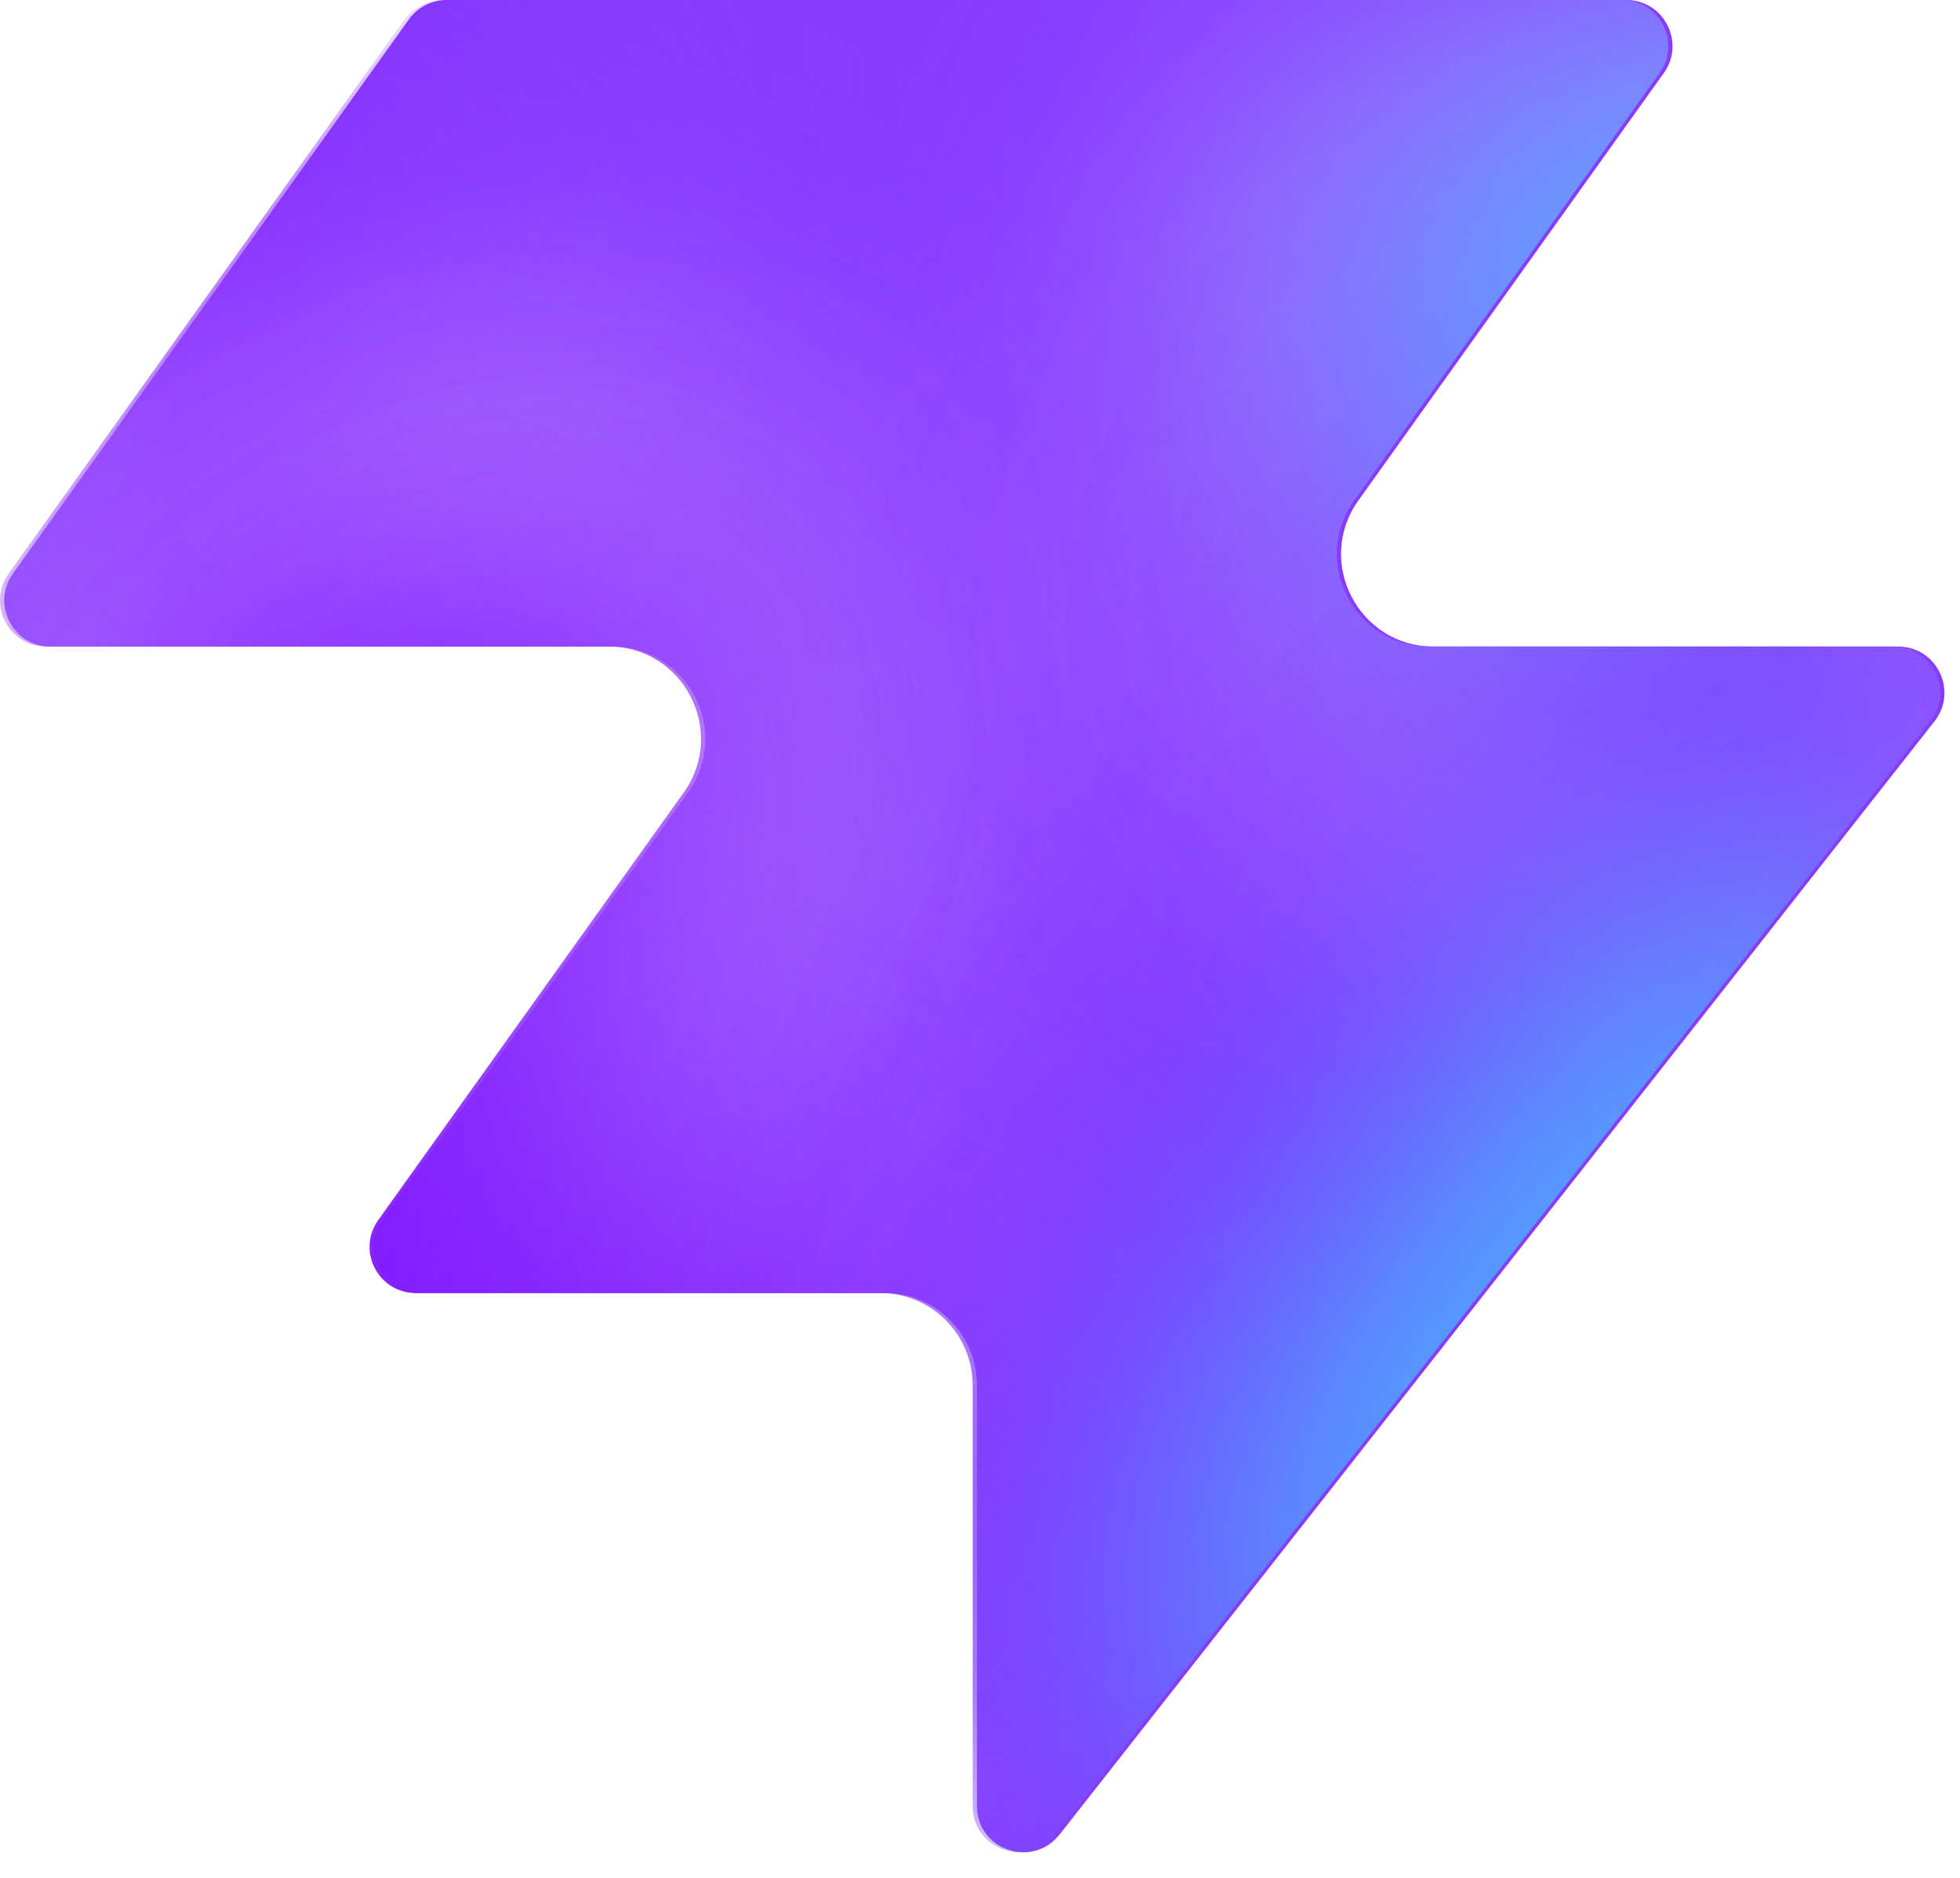
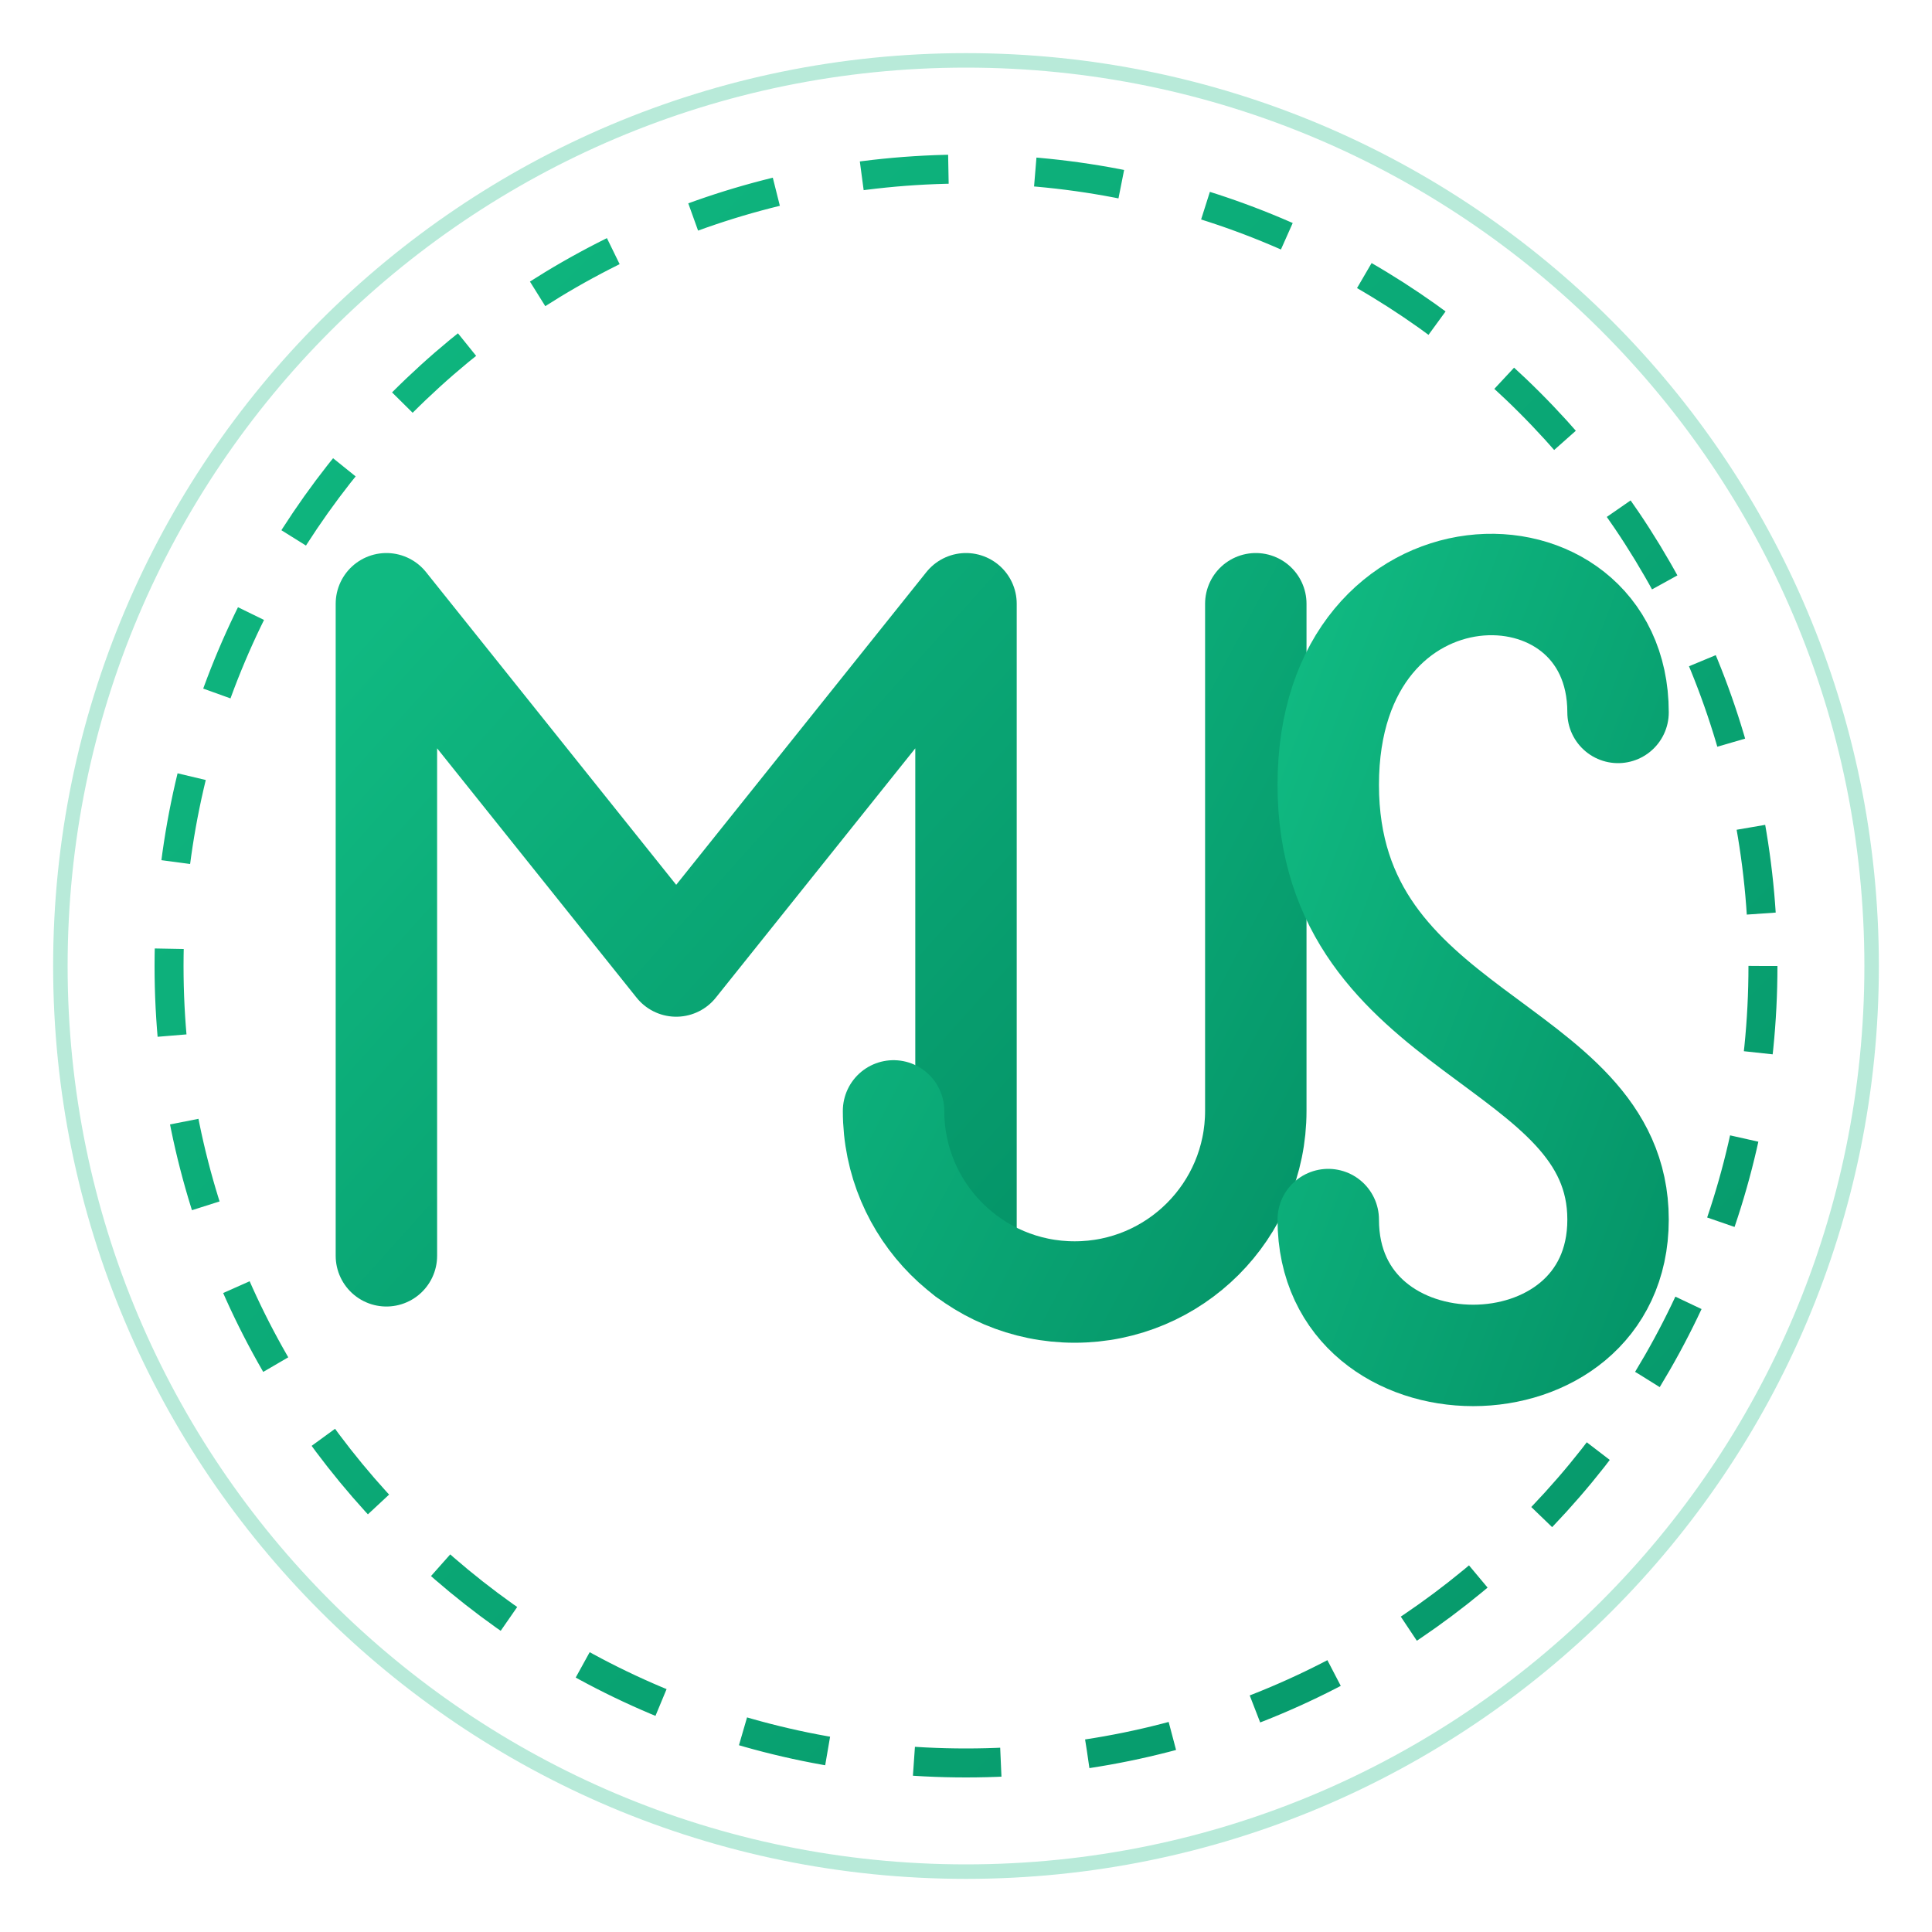
- <svg xmlns="http://www.w3.org/2000/svg" width="48" height="46" fill="none" viewBox="0 0 48 46">
-   <path fill="#863bff" d="M25.946 44.938c-.664.845-2.021.375-2.021-.698V33.937a2.26 2.26 0 0 0-2.262-2.262H10.287c-.92 0-1.456-1.04-.92-1.788l7.48-10.471c1.07-1.497 0-3.578-1.842-3.578H1.237c-.92 0-1.456-1.04-.92-1.788L10.013.474c.214-.297.556-.474.92-.474h28.894c.92 0 1.456 1.04.92 1.788l-7.48 10.471c-1.07 1.498 0 3.579 1.842 3.579h11.377c.943 0 1.473 1.088.89 1.83L25.947 44.94z" style="fill:#863bff;fill:color(display-p3 .525 .23 1);fill-opacity:1" />
-   <mask id="a" width="48" height="46" x="0" y="0" maskUnits="userSpaceOnUse" style="mask-type:alpha">
-     <path fill="#000" d="M25.842 44.938c-.664.844-2.021.375-2.021-.698V33.937a2.26 2.26 0 0 0-2.262-2.262H10.183c-.92 0-1.456-1.04-.92-1.788l7.48-10.471c1.07-1.498 0-3.579-1.842-3.579H1.133c-.92 0-1.456-1.04-.92-1.787L9.91.473c.214-.297.556-.474.92-.474h28.894c.92 0 1.456 1.04.92 1.788l-7.48 10.471c-1.07 1.498 0 3.578 1.842 3.578h11.377c.943 0 1.473 1.088.89 1.832L25.843 44.94z" style="fill:#000;fill-opacity:1" />
-   </mask>
-   <g mask="url(#a)">
-     <g filter="url(#b)">
-       <ellipse cx="5.508" cy="14.704" fill="#ede6ff" rx="5.508" ry="14.704" style="fill:#ede6ff;fill:color(display-p3 .927 .903 1);fill-opacity:1" transform="matrix(.00324 1 1 -.00324 -4.47 31.516)" />
-     </g>
-     <g filter="url(#c)">
-       <ellipse cx="10.399" cy="29.851" fill="#ede6ff" rx="10.399" ry="29.851" style="fill:#ede6ff;fill:color(display-p3 .927 .903 1);fill-opacity:1" transform="matrix(.00324 1 1 -.00324 -39.328 7.883)" />
-     </g>
-     <g filter="url(#d)">
-       <ellipse cx="5.508" cy="30.487" fill="#7e14ff" rx="5.508" ry="30.487" style="fill:#7e14ff;fill:color(display-p3 .492 .077 1);fill-opacity:1" transform="rotate(89.814 -25.913 -14.639)scale(1 -1)" />
-     </g>
-     <g filter="url(#e)">
-       <ellipse cx="5.508" cy="30.599" fill="#7e14ff" rx="5.508" ry="30.599" style="fill:#7e14ff;fill:color(display-p3 .492 .077 1);fill-opacity:1" transform="rotate(89.814 -32.644 -3.334)scale(1 -1)" />
-     </g>
-     <g filter="url(#f)">
-       <ellipse cx="5.508" cy="30.599" fill="#7e14ff" rx="5.508" ry="30.599" style="fill:#7e14ff;fill:color(display-p3 .492 .077 1);fill-opacity:1" transform="matrix(.00324 1 1 -.00324 -34.34 30.47)" />
-     </g>
-     <g filter="url(#g)">
-       <ellipse cx="14.072" cy="22.078" fill="#ede6ff" rx="14.072" ry="22.078" style="fill:#ede6ff;fill:color(display-p3 .927 .903 1);fill-opacity:1" transform="rotate(93.35 24.506 48.493)scale(-1 1)" />
-     </g>
-     <g filter="url(#h)">
-       <ellipse cx="3.47" cy="21.501" fill="#7e14ff" rx="3.47" ry="21.501" style="fill:#7e14ff;fill:color(display-p3 .492 .077 1);fill-opacity:1" transform="rotate(89.009 28.708 47.59)scale(-1 1)" />
-     </g>
-     <g filter="url(#i)">
-       <ellipse cx="3.47" cy="21.501" fill="#7e14ff" rx="3.47" ry="21.501" style="fill:#7e14ff;fill:color(display-p3 .492 .077 1);fill-opacity:1" transform="rotate(89.009 28.708 47.59)scale(-1 1)" />
-     </g>
-     <g filter="url(#j)">
-       <ellipse cx=".387" cy="8.972" fill="#7e14ff" rx="4.407" ry="29.108" style="fill:#7e14ff;fill:color(display-p3 .492 .077 1);fill-opacity:1" transform="rotate(39.51 .387 8.972)" />
-     </g>
-     <g filter="url(#k)">
-       <ellipse cx="47.523" cy="-6.092" fill="#7e14ff" rx="4.407" ry="29.108" style="fill:#7e14ff;fill:color(display-p3 .492 .077 1);fill-opacity:1" transform="rotate(37.892 47.523 -6.092)" />
-     </g>
-     <g filter="url(#l)">
-       <ellipse cx="41.412" cy="6.333" fill="#47bfff" rx="5.971" ry="9.665" style="fill:#47bfff;fill:color(display-p3 .28 .748 1);fill-opacity:1" transform="rotate(37.892 41.412 6.333)" />
-     </g>
-     <g filter="url(#m)">
-       <ellipse cx="-1.879" cy="38.332" fill="#7e14ff" rx="4.407" ry="29.108" style="fill:#7e14ff;fill:color(display-p3 .492 .077 1);fill-opacity:1" transform="rotate(37.892 -1.88 38.332)" />
-     </g>
-     <g filter="url(#n)">
-       <ellipse cx="-1.879" cy="38.332" fill="#7e14ff" rx="4.407" ry="29.108" style="fill:#7e14ff;fill:color(display-p3 .492 .077 1);fill-opacity:1" transform="rotate(37.892 -1.88 38.332)" />
-     </g>
-     <g filter="url(#o)">
-       <ellipse cx="35.651" cy="29.907" fill="#7e14ff" rx="4.407" ry="29.108" style="fill:#7e14ff;fill:color(display-p3 .492 .077 1);fill-opacity:1" transform="rotate(37.892 35.651 29.907)" />
-     </g>
-     <g filter="url(#p)">
-       <ellipse cx="38.418" cy="32.4" fill="#47bfff" rx="5.971" ry="15.297" style="fill:#47bfff;fill:color(display-p3 .28 .748 1);fill-opacity:1" transform="rotate(37.892 38.418 32.4)" />
+ <svg xmlns="http://www.w3.org/2000/svg" width="64" height="64" viewBox="0 0 400 400">
+   <defs>
+     <linearGradient id="tealGradient" x1="0%" y1="0%" x2="100%" y2="100%">
+       <stop offset="0%" stop-color="#10b981" />
+       <stop offset="100%" stop-color="#059669" />
+     </linearGradient>
+   </defs>
+ 
+     {/* Scaled version of the original design to fill the favicon space */}
+     <g transform="translate(200, 200) scale(1.5)">
+     <g transform="translate(-200, -170)">
+         {/* Concentric circles */}
+         <circle cx="200" cy="170" r="110" stroke="url(#tealGradient)" stroke-width="4" fill="none" stroke-dasharray="12 12" />
+       <circle cx="200" cy="170" r="125" stroke="#10b981" stroke-width="2" fill="none" opacity="0.3" />
+ 
+         {/* MJS Monogram with original thickness */}
+         <g stroke="url(#tealGradient)" stroke-width="14" stroke-linecap="round" stroke-linejoin="round" fill="none">
+         <polyline points="120,210 120,120 160,170 200,120 200,210" />
+         <path d="M 240,120 V 190 A 25,25 0 0 1 190,190" />
+         <path d="M 290,135 C 290,110 250,110 250,145 C 250,180 290,180 290,205 C 290,230 250,230 250,205" />
+       </g>
    </g>
  </g>
-   <defs>
-     <filter id="b" width="60.045" height="41.654" x="-19.77" y="16.149" color-interpolation-filters="sRGB" filterUnits="userSpaceOnUse">
-       <feFlood flood-opacity="0" result="BackgroundImageFix" />
-       <feBlend in="SourceGraphic" in2="BackgroundImageFix" result="shape" />
-       <feGaussianBlur result="effect1_foregroundBlur_2002_17158" stdDeviation="7.659" />
-     </filter>
-     <filter id="c" width="90.34" height="51.437" x="-54.613" y="-7.533" color-interpolation-filters="sRGB" filterUnits="userSpaceOnUse">
-       <feFlood flood-opacity="0" result="BackgroundImageFix" />
-       <feBlend in="SourceGraphic" in2="BackgroundImageFix" result="shape" />
-       <feGaussianBlur result="effect1_foregroundBlur_2002_17158" stdDeviation="7.659" />
-     </filter>
-     <filter id="d" width="79.355" height="29.4" x="-49.64" y="2.03" color-interpolation-filters="sRGB" filterUnits="userSpaceOnUse">
-       <feFlood flood-opacity="0" result="BackgroundImageFix" />
-       <feBlend in="SourceGraphic" in2="BackgroundImageFix" result="shape" />
-       <feGaussianBlur result="effect1_foregroundBlur_2002_17158" stdDeviation="4.596" />
-     </filter>
-     <filter id="e" width="79.579" height="29.4" x="-45.045" y="20.029" color-interpolation-filters="sRGB" filterUnits="userSpaceOnUse">
-       <feFlood flood-opacity="0" result="BackgroundImageFix" />
-       <feBlend in="SourceGraphic" in2="BackgroundImageFix" result="shape" />
-       <feGaussianBlur result="effect1_foregroundBlur_2002_17158" stdDeviation="4.596" />
-     </filter>
-     <filter id="f" width="79.579" height="29.4" x="-43.513" y="21.178" color-interpolation-filters="sRGB" filterUnits="userSpaceOnUse">
-       <feFlood flood-opacity="0" result="BackgroundImageFix" />
-       <feBlend in="SourceGraphic" in2="BackgroundImageFix" result="shape" />
-       <feGaussianBlur result="effect1_foregroundBlur_2002_17158" stdDeviation="4.596" />
-     </filter>
-     <filter id="g" width="74.749" height="58.852" x="15.756" y="-17.901" color-interpolation-filters="sRGB" filterUnits="userSpaceOnUse">
-       <feFlood flood-opacity="0" result="BackgroundImageFix" />
-       <feBlend in="SourceGraphic" in2="BackgroundImageFix" result="shape" />
-       <feGaussianBlur result="effect1_foregroundBlur_2002_17158" stdDeviation="7.659" />
-     </filter>
-     <filter id="h" width="61.377" height="25.362" x="23.548" y="2.284" color-interpolation-filters="sRGB" filterUnits="userSpaceOnUse">
-       <feFlood flood-opacity="0" result="BackgroundImageFix" />
-       <feBlend in="SourceGraphic" in2="BackgroundImageFix" result="shape" />
-       <feGaussianBlur result="effect1_foregroundBlur_2002_17158" stdDeviation="4.596" />
-     </filter>
-     <filter id="i" width="61.377" height="25.362" x="23.548" y="2.284" color-interpolation-filters="sRGB" filterUnits="userSpaceOnUse">
-       <feFlood flood-opacity="0" result="BackgroundImageFix" />
-       <feBlend in="SourceGraphic" in2="BackgroundImageFix" result="shape" />
-       <feGaussianBlur result="effect1_foregroundBlur_2002_17158" stdDeviation="4.596" />
-     </filter>
-     <filter id="j" width="56.045" height="63.649" x="-27.636" y="-22.853" color-interpolation-filters="sRGB" filterUnits="userSpaceOnUse">
-       <feFlood flood-opacity="0" result="BackgroundImageFix" />
-       <feBlend in="SourceGraphic" in2="BackgroundImageFix" result="shape" />
-       <feGaussianBlur result="effect1_foregroundBlur_2002_17158" stdDeviation="4.596" />
-     </filter>
-     <filter id="k" width="54.814" height="64.646" x="20.116" y="-38.415" color-interpolation-filters="sRGB" filterUnits="userSpaceOnUse">
-       <feFlood flood-opacity="0" result="BackgroundImageFix" />
-       <feBlend in="SourceGraphic" in2="BackgroundImageFix" result="shape" />
-       <feGaussianBlur result="effect1_foregroundBlur_2002_17158" stdDeviation="4.596" />
-     </filter>
-     <filter id="l" width="33.541" height="35.313" x="24.641" y="-11.323" color-interpolation-filters="sRGB" filterUnits="userSpaceOnUse">
-       <feFlood flood-opacity="0" result="BackgroundImageFix" />
-       <feBlend in="SourceGraphic" in2="BackgroundImageFix" result="shape" />
-       <feGaussianBlur result="effect1_foregroundBlur_2002_17158" stdDeviation="4.596" />
-     </filter>
-     <filter id="m" width="54.814" height="64.646" x="-29.286" y="6.009" color-interpolation-filters="sRGB" filterUnits="userSpaceOnUse">
-       <feFlood flood-opacity="0" result="BackgroundImageFix" />
-       <feBlend in="SourceGraphic" in2="BackgroundImageFix" result="shape" />
-       <feGaussianBlur result="effect1_foregroundBlur_2002_17158" stdDeviation="4.596" />
-     </filter>
-     <filter id="n" width="54.814" height="64.646" x="-29.286" y="6.009" color-interpolation-filters="sRGB" filterUnits="userSpaceOnUse">
-       <feFlood flood-opacity="0" result="BackgroundImageFix" />
-       <feBlend in="SourceGraphic" in2="BackgroundImageFix" result="shape" />
-       <feGaussianBlur result="effect1_foregroundBlur_2002_17158" stdDeviation="4.596" />
-     </filter>
-     <filter id="o" width="54.814" height="64.646" x="8.244" y="-2.416" color-interpolation-filters="sRGB" filterUnits="userSpaceOnUse">
-       <feFlood flood-opacity="0" result="BackgroundImageFix" />
-       <feBlend in="SourceGraphic" in2="BackgroundImageFix" result="shape" />
-       <feGaussianBlur result="effect1_foregroundBlur_2002_17158" stdDeviation="4.596" />
-     </filter>
-     <filter id="p" width="39.409" height="43.623" x="18.713" y="10.588" color-interpolation-filters="sRGB" filterUnits="userSpaceOnUse">
-       <feFlood flood-opacity="0" result="BackgroundImageFix" />
-       <feBlend in="SourceGraphic" in2="BackgroundImageFix" result="shape" />
-       <feGaussianBlur result="effect1_foregroundBlur_2002_17158" stdDeviation="4.596" />
-     </filter>
-   </defs>
</svg>
